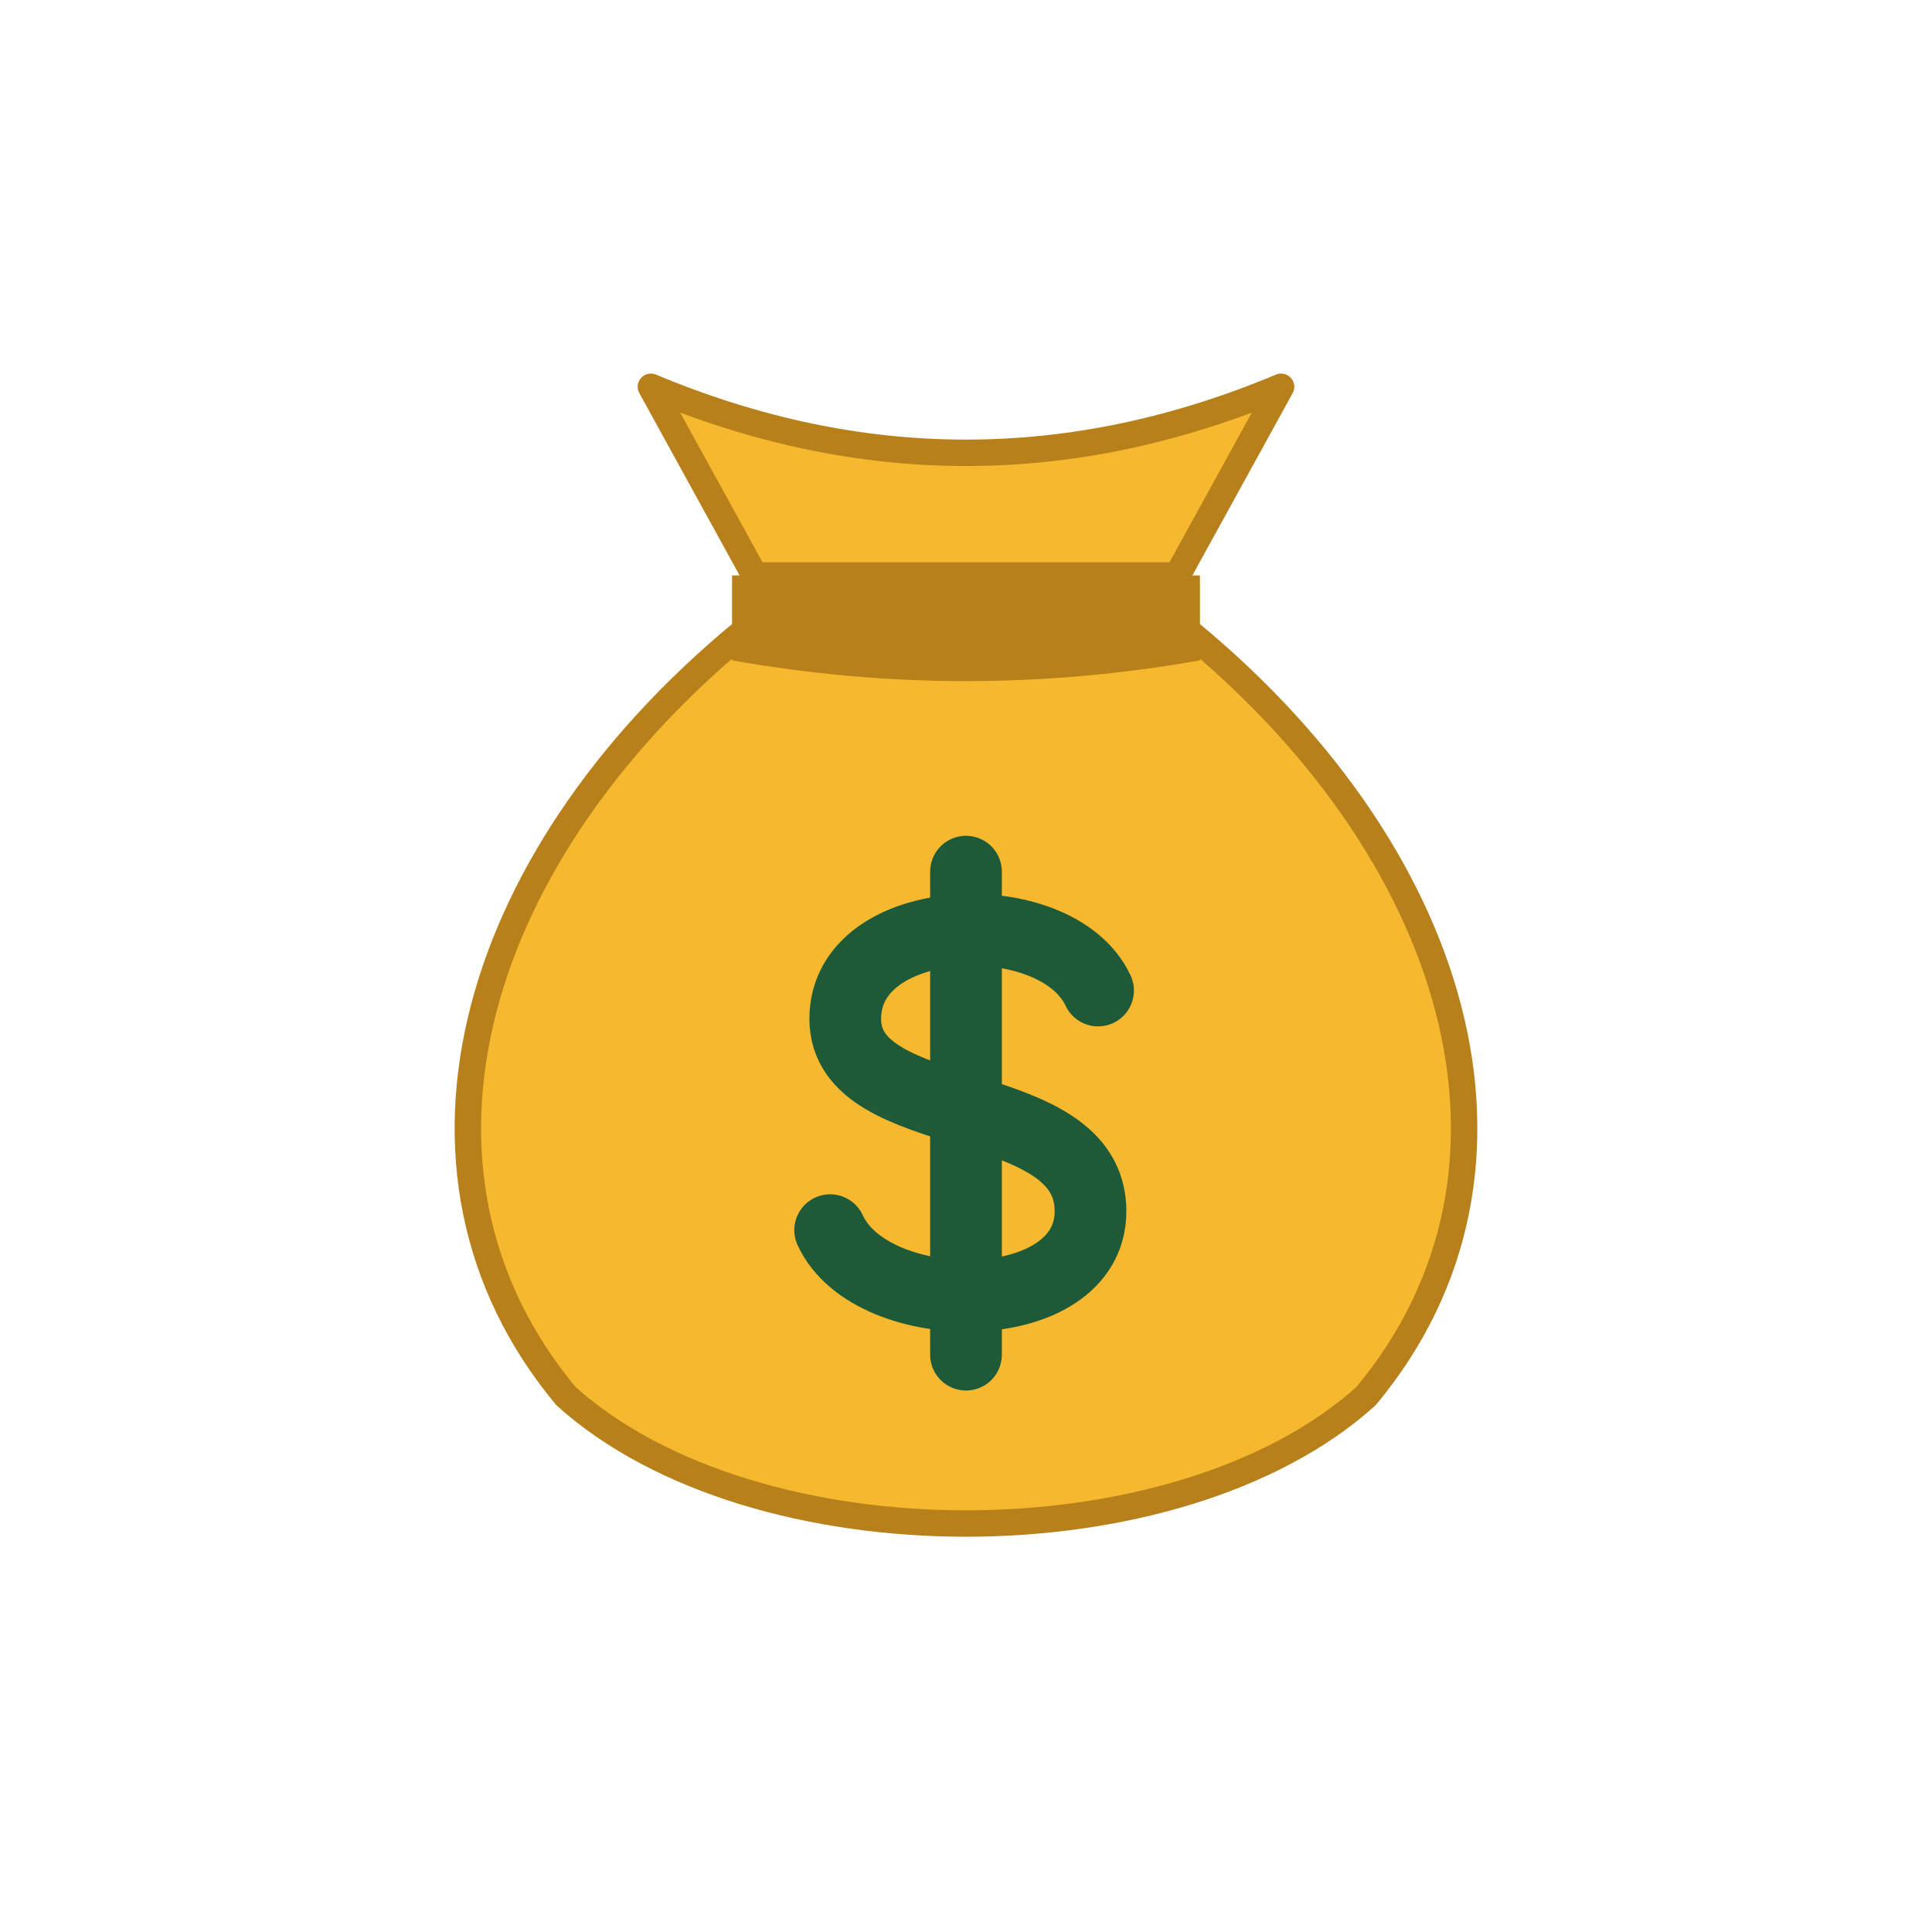
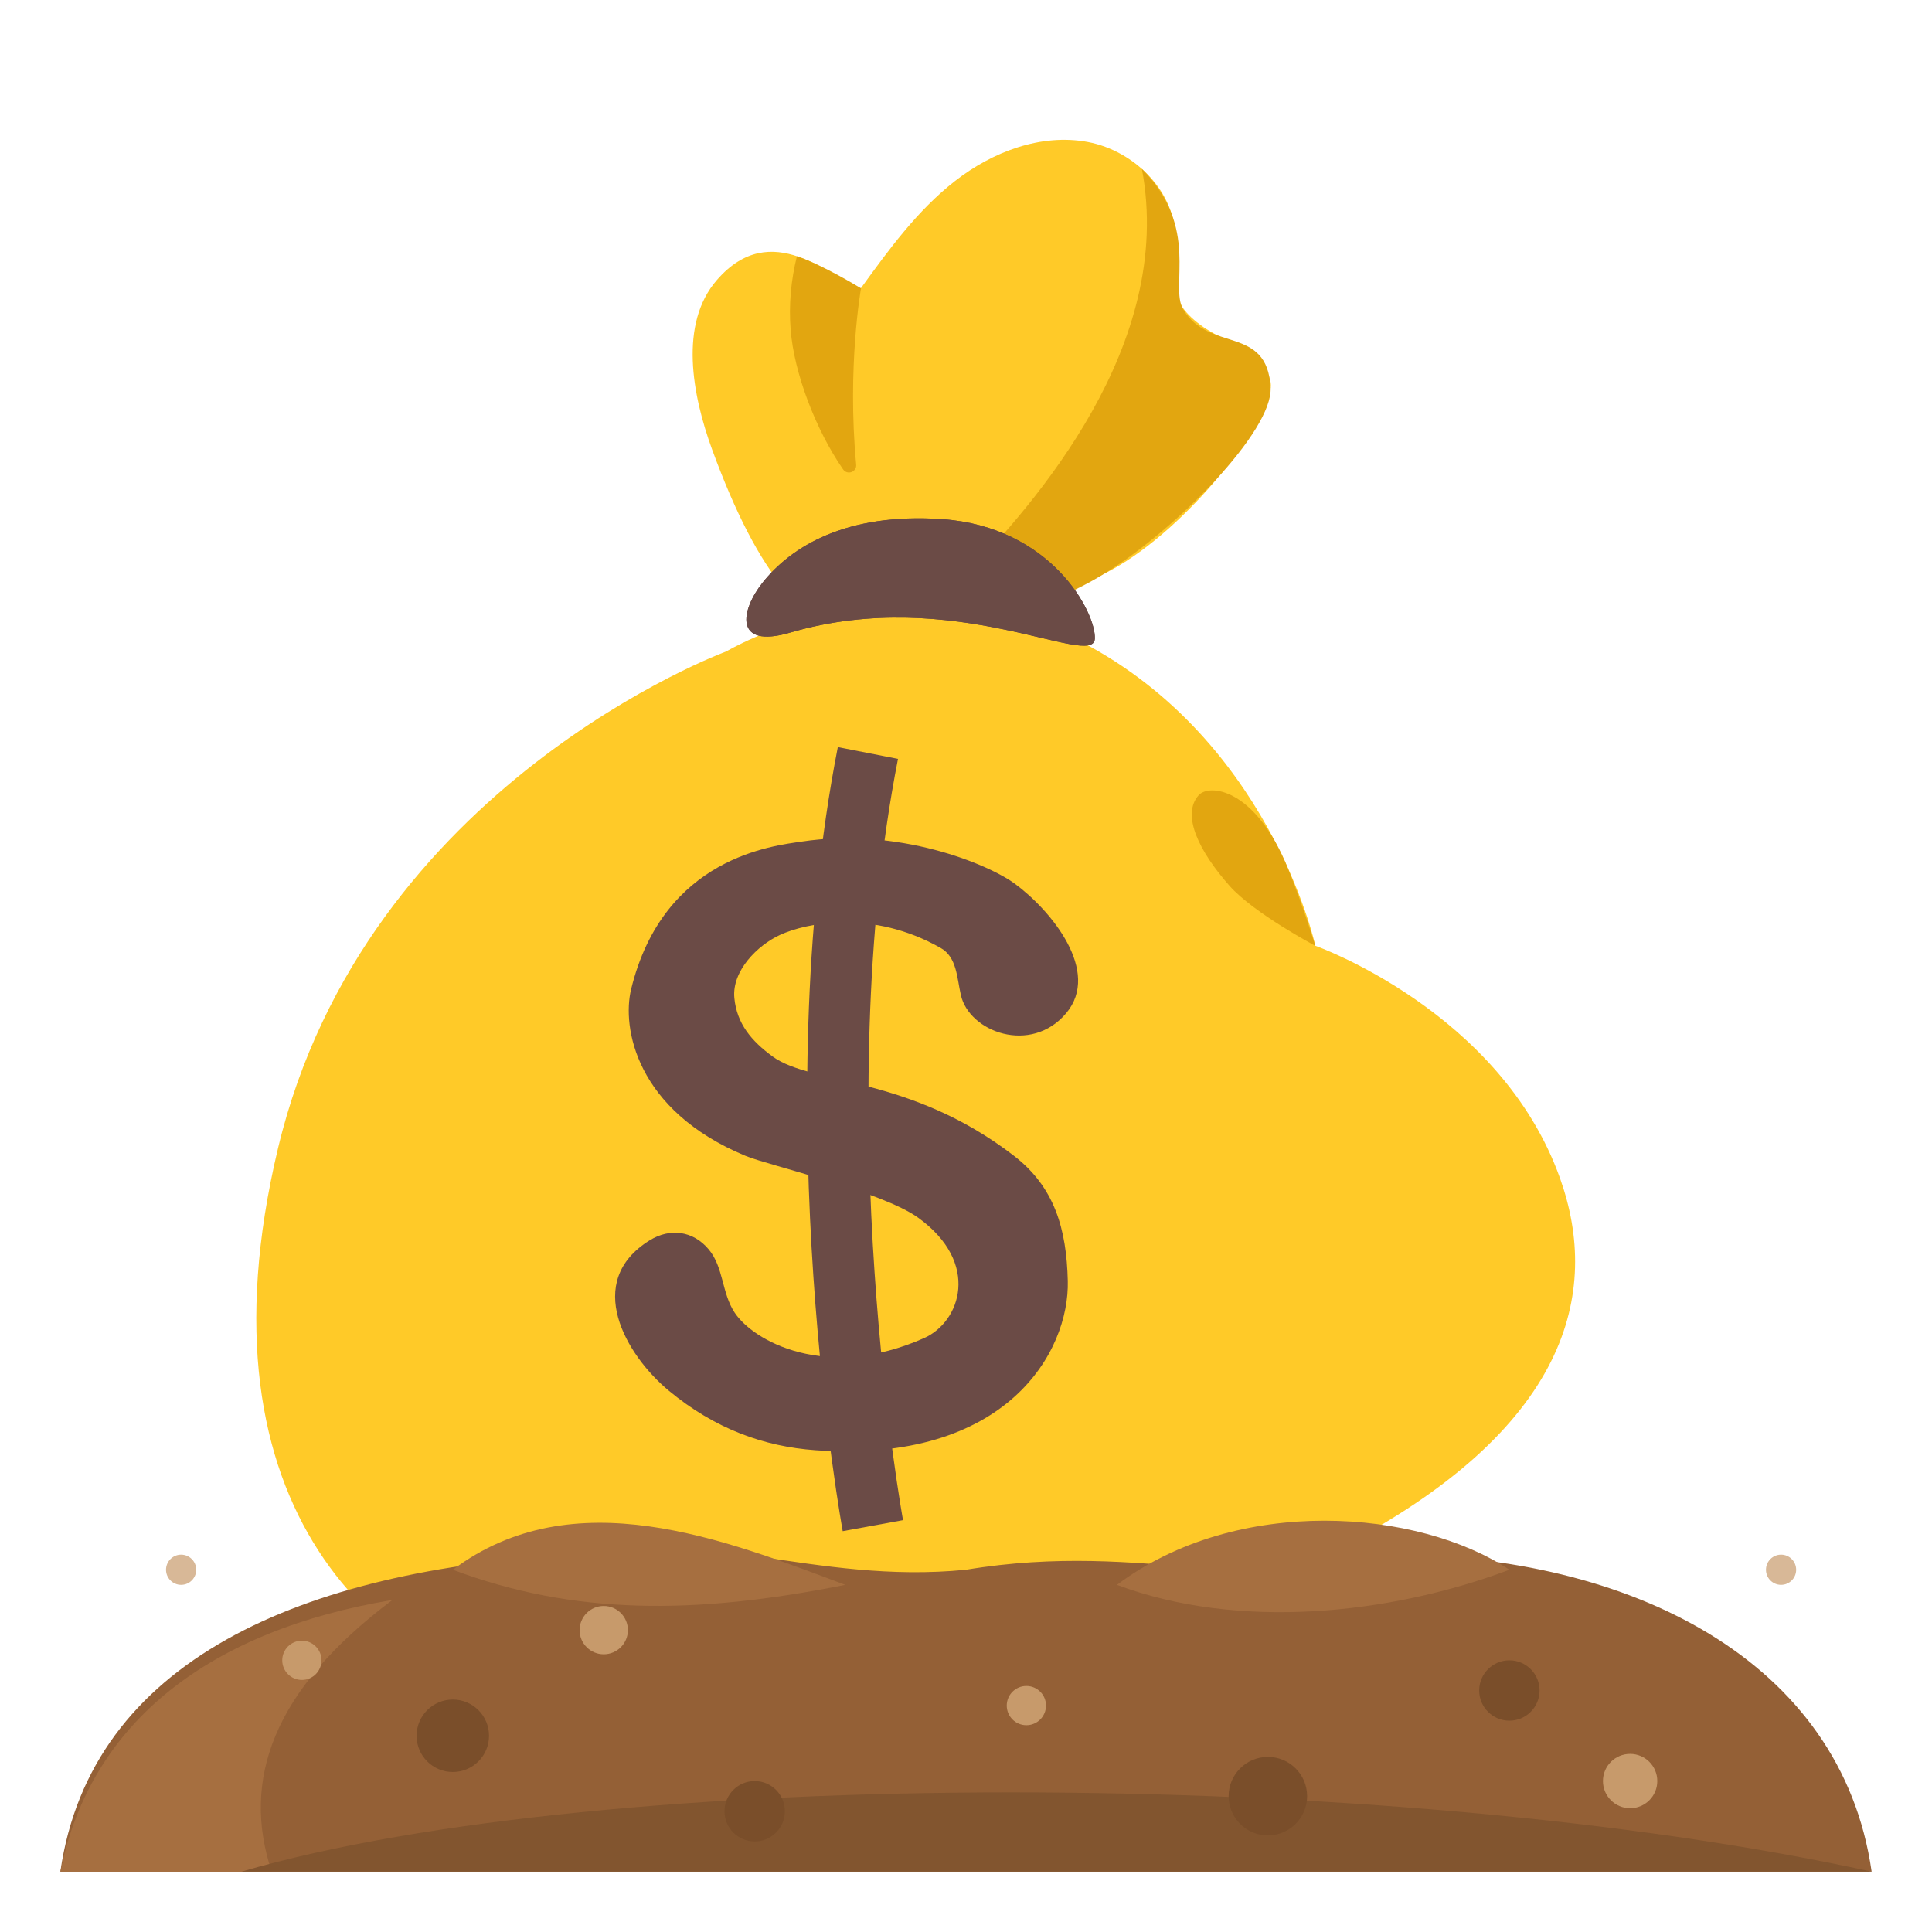
- <svg xmlns="http://www.w3.org/2000/svg" viewBox="0 0 1024 1024" width="1024" height="1024">
-   <g stroke-linejoin="round" stroke-linecap="round">
-     <path d="M400 330C250 450 200 620 300 740C400 830 624 830 724 740C824 620 774 450 624 330Z" fill="#f5b82e" stroke="#b8801a" stroke-width="14" />
-     <path d="M400 305L345 205Q512 275 679 205L624 305Z" fill="#f5b82e" stroke="#b8801a" stroke-width="14" />
-     <path d="M388 305H636V350Q512 372 388 350Z" fill="#b8801a" />
-     <path d="M582 525C560 478 448 482 448 540C448 598 578 578 578 642C578 700 462 700 440 652M512 462V718" fill="none" stroke="#1f5a38" stroke-width="38" />
+ <svg xmlns="http://www.w3.org/2000/svg" xmlns:xlink="http://www.w3.org/1999/xlink" viewBox="0 0 128 128" width="128" height="128">
+   <g transform="rotate(-14 64 100)">
+     <svg x="12" y="10" width="104" height="104" version="1.1" viewBox="0 0 128 128" style="enable-background:new 0 0 128 128;" xml:space="preserve">
+       <g id="Layer_1" style="display:none;">
+         <linearGradient id="SVGID_1_" gradientUnits="userSpaceOnUse" x1="63.888" y1="123.969" x2="63.888" y2="4.018">
+           <stop offset="0" style="stop-color:#FFB74D" />
+           <stop offset="1" style="stop-color:#FFE0B2" />
+         </linearGradient>
+         <path style="display:inline;fill:url(#SVGID_1_);" d="M107.8,75.85c-1.58-2.84-3.49-5.53-5.48-8.11c-2.92-3.8-6.04-7.45-8.71-11.42   c-2.67-3.96-4.69-8.13-8.1-11.6c-3.07-3.22-6.95-5.39-11.04-6.33c-1.54-0.55-2.96-1.48-3.98-2.47H71v-3.99h-0.76   c0.01-1,0.12-1.32,0.35-1.89c1.55-4.45,2.97-8.86,4.52-13.31c0.36-1.08,0.71-2.09,1.43-2.93c0.83-1.08,2.14-1.83,3.09-2.91   c0.95-1.08,1.31-2.9,0.12-3.86c-2.02-0.36-4.16-0.13-6.07,0.72c0.59-1.08-0.12-2.53-1.19-3.13c-1.07-0.6-2.38-0.6-3.57-0.6   c-2.86,0-5.83,0.12-8.68,0.12c-1.31,0-2.86,0.12-3.69,1.08c-0.48,0.48-0.59,1.08-1.07,1.56c-1.31,1.44-3.57,0.96-5.47,0.6   s-4.4-0.12-5,1.8c-0.12,0.72,0,1.32,0.12,2.04c1.55,6.25,4.37,13.22,8.17,18.38c0.61,1.01,0.66,1.32,1.03,2.32H54v3.54   c0,0.54-2.15,1.48-2.55,1.7c-4.71,2.57-8.98,6.85-12.75,10.61c-3.99,3.97-7.63,8.28-10.89,12.87   c-5.38,7.57-11.08,16.46-11.71,25.93c-0.34,5.03,0.76,10.3,3.31,14.67c2.93,5.02,7.48,9.22,11.94,12.89   c4.45,3.66,9.65,6.43,15.18,8.06c0.06,0.02,0.11,0.03,0.17,0.05c11.8,3.45,25.38,1.33,36.69-3.03c7.62-2.94,14.37-7.4,20.24-13.07   c2.98-2.88,5.55-6.26,6.97-10.15C113.08,89.1,111.26,82.06,107.8,75.85z" />
+         <g style="display:inline;opacity:0.2;">
+           <path style="fill:#424242;" d="M68.92,7.02c0.62,0,1.36,0,1.82,0.12c-0.19,0.93,0.06,1.92,0.73,2.64    c0.58,0.63,1.39,0.97,2.21,0.97c0.41,0,0.82-0.08,1.21-0.26c0.37-0.16,0.76-0.29,1.15-0.39c-0.61,0.5-1.27,1.08-1.84,1.81    c-1.01,1.22-1.5,2.53-1.93,3.83c-0.78,2.24-1.54,4.5-2.27,6.69c-0.72,2.15-1.47,4.38-2.23,6.56c-0.35,0.89-0.52,1.57-0.53,2.9    c-0.01,0.75,0.26,1.48,0.76,2.03v0.31c-0.11,0.17-0.21,0.35-0.29,0.55c-0.46,1.13-0.19,2.42,0.68,3.28    c1.39,1.36,3.19,2.48,5.07,3.15c0.11,0.04,0.23,0.07,0.34,0.1c3.62,0.83,6.92,2.72,9.57,5.5c2.15,2.19,3.73,4.77,5.41,7.49    c0.74,1.21,1.51,2.45,2.34,3.69c1.91,2.83,4.03,5.51,6.08,8.09c0.91,1.14,1.84,2.32,2.74,3.49c2.28,2.97,3.95,5.43,5.24,7.74    c3.61,6.49,4.48,12.43,2.58,17.66c-1.12,3.07-3.21,6.11-6.23,9.02c-5.74,5.54-12.21,9.72-19.24,12.43    c-7.71,2.97-15.63,4.55-22.9,4.55c-4.24,0-8.23-0.54-11.86-1.6l-0.16-0.05c-5.1-1.5-9.99-4.09-14.13-7.5    c-3.99-3.28-8.45-7.29-11.25-12.08c-2.18-3.74-3.21-8.34-2.9-12.96c0.56-8.42,5.7-16.7,11.16-24.4    c3.16-4.44,6.71-8.64,10.56-12.48l0.08-0.08c3.61-3.6,7.7-7.68,11.99-10.02c0.05-0.03,0.13-0.07,0.23-0.11    c1.73-0.85,3.89-1.91,3.89-4.22V33.3c0.38-0.74,0.44-1.61,0.15-2.4c-0.06-0.18-0.12-0.33-0.17-0.47c-0.28-0.8-0.49-1.34-1.12-2.37    c-0.05-0.08-0.1-0.15-0.15-0.22c-3.23-4.38-6.01-10.65-7.65-17.21l-0.01-0.04c-0.02-0.11-0.04-0.21-0.05-0.3    c0.14-0.02,0.31-0.04,0.52-0.04c0.29,0,0.61,0.03,0.92,0.09l0.17,0.03c0.98,0.19,2.09,0.4,3.25,0.4c2,0,3.61-0.64,4.79-1.91    c0.5-0.52,0.79-1.05,0.98-1.4c0.03-0.05,0.06-0.11,0.09-0.16c0.15-0.05,0.54-0.15,1.51-0.15c1.46,0,2.96-0.03,4.4-0.06    C66.06,7.05,67.52,7.02,68.92,7.02 M68.92,4.02c-2.86,0-5.83,0.12-8.68,0.12c-1.31,0-2.86,0.12-3.69,1.08    c-0.48,0.48-0.59,1.08-1.07,1.56c-0.68,0.75-1.61,0.98-2.61,0.98c-0.94,0-1.94-0.2-2.86-0.38c-0.47-0.09-0.97-0.14-1.47-0.14    c-1.54,0-3.07,0.49-3.52,1.94c-0.12,0.72,0,1.32,0.12,2.04c1.55,6.25,4.37,13.22,8.17,18.38c0.61,1.01,0.66,1.32,1.03,2.32H54    v3.54c0,0.54-2.15,1.48-2.55,1.7c-4.71,2.57-8.98,6.85-12.75,10.61c-3.99,3.97-7.63,8.28-10.89,12.87    c-5.38,7.57-11.08,16.47-11.71,25.93c-0.34,5.03,0.76,10.3,3.31,14.67c2.93,5.02,7.48,9.22,11.94,12.89    c4.45,3.66,9.65,6.43,15.18,8.06c0.06,0.02,0.11,0.03,0.17,0.05c4.08,1.19,8.37,1.72,12.71,1.72c8.21,0,16.58-1.89,23.98-4.75    c7.62-2.94,14.37-7.4,20.24-13.07c2.98-2.88,5.55-6.26,6.97-10.15c2.51-6.9,0.68-13.94-2.78-20.15c-1.58-2.84-3.49-5.53-5.48-8.11    c-2.92-3.8-6.04-7.45-8.71-11.42c-2.67-3.96-4.69-8.13-8.1-11.6c-3.07-3.22-6.95-5.39-11.04-6.33c-1.54-0.55-2.96-1.48-3.98-2.47    H71v-3.99h-0.76c0.01-1,0.12-1.32,0.35-1.89c1.55-4.45,2.97-8.86,4.52-13.31c0.36-1.08,0.71-2.09,1.43-2.93    c0.83-1.08,2.14-1.83,3.09-2.91c0.95-1.08,1.31-2.9,0.12-3.86c-0.61-0.11-1.23-0.16-1.86-0.16c-1.44,0-2.88,0.29-4.21,0.88    c0.59-1.08-0.12-2.53-1.19-3.13C71.42,4.02,70.11,4.02,68.92,4.02L68.92,4.02z" />
+         </g>
+         <path style="display:inline;opacity:0.2;fill:#212121;" d="M65.17,35.14c-3.04-3.76-0.85-4.21-1.94-7.55   c-0.96-2.95-2.85-5.84-5.7-8.6c-0.07,0.31,0.36,1.62,0.4,1.93c0.72,3.03-0.56,5.99,0.74,9.06c1.05,2.47,3.43,3.7,6.13,6.06   C64.94,35.74,65.45,35.49,65.17,35.14z" />
+         <g style="display:inline;">
+           <path style="fill:#6D4C41;" d="M71.26,36.7H53.57c-1.48,0-2.69-1.21-2.69-2.69v0c0-1.48,1.21-2.69,2.69-2.69h17.69    c1.48,0,2.69,1.21,2.69,2.69v0C73.95,35.49,72.74,36.7,71.26,36.7z" />
+         </g>
+         <g style="display:inline;opacity:0.2;">
+           <g>
+             <path style="fill:#424242;" d="M71.26,32.32c0.93,0,1.69,0.76,1.69,1.69s-0.76,1.69-1.69,1.69H53.57c-0.93,0-1.69-0.76-1.69-1.69     s0.76-1.69,1.69-1.69H71.26 M71.26,31.32H53.57c-1.48,0-2.69,1.21-2.69,2.69s1.21,2.69,2.69,2.69h17.69     c1.48,0,2.69-1.21,2.69-2.69S72.74,31.32,71.26,31.32L71.26,31.32z" />
+           </g>
+         </g>
+         <linearGradient id="SVGID_3_" gradientUnits="userSpaceOnUse" x1="62.417" y1="112" x2="62.417" y2="50">
+           <stop offset="2.331792e-03" style="stop-color:#5D4037" />
+           <stop offset="1" style="stop-color:#795548" />
+         </linearGradient>
+         <path style="display:inline;fill:url(#SVGID_3_);" d="M77.39,92.77c0-2.28-0.44-4.26-1.3-5.96c-0.87-1.7-2.22-3.18-4.06-4.46   c-1.66-1.15-3.91-2.22-6.74-3.2l0.19-16.28c1.35,0.41,2.48,1.19,3.41,2.34c1.23,1.53,1.94,3.3,2.11,5.75   c0.05,0.7,0.6,1.04,1.31,1.04h3.32c0.74,0,1.35-0.39,1.31-1.12c-0.19-3.77-0.95-6.68-2.75-8.95C72.18,59.4,69,58,66,57.51v-5.59   c0-0.83-1.13-1.91-1.96-1.91h-1.81C61.41,50,61,51.09,61,51.91v4.1l-0.15,1.46c-3.58,0.43-6.46,1.77-8.5,4.02   c-2.05,2.25-3.11,5.14-3.11,8.66c0,3.46,1.03,6.31,3.12,8.55c1.79,1.92,4.48,3.52,8.08,4.82l-0.19,16.7   c-1.87-0.31-3.38-1.06-4.54-2.24c-1.36-1.39-2.13-3.35-2.31-5.77c-0.05-0.67-0.63-1.22-1.3-1.22h-3.35c-0.74,0-1.35,0.66-1.31,1.4   c0.22,3.62,1.24,6.56,3.26,8.77c2.27,2.48,5.29,3.92,9.29,4.29v4.66c0,0.83,0.86,1.89,1.69,1.89h1.78c0.83,0,1.54-1.06,1.54-1.89   v-3.29l0-1.36c3.92-0.41,6.96-1.72,9.14-3.93C76.31,99.32,77.39,96.4,77.39,92.77z M57.31,75.29c-1.43-1.3-2.14-3.05-2.14-5.24   c0-2.37,0.68-4.21,2.03-5.53c0.89-0.87,2.05-1.45,3.47-1.75L60.5,77.32C59.16,76.68,58.09,76,57.31,75.29z M69.02,98.37   c-1.06,0.89-2.39,1.49-3.98,1.79l0.18-14.89c1.81,0.8,3.2,1.66,4.14,2.57c1.38,1.35,2.08,3.02,2.08,4.99   C71.43,95.17,70.63,97.02,69.02,98.37z" />
+       </g>
+       <g id="Layer_1_copy">
+         <g>
+           <linearGradient id="SVGID_4_" gradientUnits="userSpaceOnUse" x1="90.788" y1="52.233" x2="90.788" y2="52.233" gradientTransform="matrix(0.9922 0.1244 -0.1244 0.9922 -16.4787 -22.858)">
+             <stop offset="2.331792e-03" style="stop-color:#5D4037" />
+             <stop offset="1" style="stop-color:#795548" />
+           </linearGradient>
+           <path style="fill:none;stroke:url(#SVGID_4_);stroke-width:6.521;stroke-linecap:round;stroke-miterlimit:10;" d="M67.11,40.26" />
+           <g>
+             <g>
+               <path style="fill:#FFCA28;" d="M93.46,39.45c6.71-1.49,15.45-8.15,16.78-11.43c0.78-1.92-3.11-4.92-4.15-6.13      c-2.38-2.76-1.42-4.12-0.5-7.41c1.05-3.74-1.44-7.87-4.97-9.49c-3.53-1.62-7.75-1.11-11.3,0.47s-6.58,4.12-9.55,6.62      c-2.17-1.37-5.63-7.42-11.23-3.49c-3.87,2.71-4.22,8.61-3.72,13.32c1.17,10.87,3.85,16.51,8.9,18.03      C80.1,41.86,87.16,40.85,93.46,39.45z" />
+               <path style="fill:#E2A610;" d="M104.36,8.18c-0.85,14.65-15.14,24.37-21.92,28.65l4.4,3.78c0,0,2.79,0.06,6.61-1.16      c6.55-2.08,16.12-7.96,16.78-11.43c0.97-5.05-4.21-3.95-5.38-7.94C104.24,17.97,107.82,13.98,104.36,8.18z" />
+               <path style="fill:#E2A610;" d="M79.78,12.09c0,0-2.55-2.61-4.44-3.8c-0.94,1.77-1.61,3.69-1.94,5.67      c-0.59,3.48,0,8.42,1.39,12.1c0.22,0.57,1.04,0.48,1.13-0.12C77.12,18.03,79.78,12.09,79.78,12.09z" />
+             </g>
+             <path style="fill:#FFCA28;" d="M61.96,38.16c0,0-31.19,3.37-45.26,30.45s-2.11,43.5,10.55,49.48     c12.66,5.98,44.56,8.09,65.31,3.17s25.94-15.12,24.97-24.97c-1.41-14.38-14.77-23.22-14.77-23.22s0.53-17.76-13.25-29.29     C77.28,33.54,61.96,38.16,61.96,38.16z" />
+           </g>
+           <path style="fill:#6B4B46;" d="M74.76,83.73c-6.69-8.44-14.59-9.57-17.12-12.6c-1.38-1.65-2.19-3.32-1.88-5.39    c0.33-2.2,2.88-3.72,4.86-4.09c2.31-0.44,7.82-0.21,12.45,4.2c1.1,1.04,0.7,2.66,0.67,4.11c-0.08,3.11,4.37,6.13,7.97,3.53    c3.61-2.61,0.84-8.42-1.49-11.24c-1.76-2.13-8.14-6.82-16.07-7.56c-2.23-0.21-11.2-1.54-16.38,8.31    c-1.49,2.83-2.04,9.67,5.76,15.45c1.63,1.21,10.09,5.51,12.44,8.3c4.07,4.83,1.28,9.08-1.9,9.64c-8.67,1.52-13.58-3.17-14.49-5.74    c-0.65-1.83,0.03-3.81-0.81-5.53c-0.86-1.77-2.62-2.47-4.48-1.88c-6.1,1.94-4.16,8.61-1.46,12.28c2.89,3.93,6.44,6.3,10.43,7.6    c14.89,4.85,22.05-2.81,23.3-8.42C77.48,90.59,77.38,87.03,74.76,83.73z" />
+           <path style="fill:none;stroke:#6B4B46;stroke-width:5;stroke-miterlimit:10;" d="M71.16,48.99    c-12.67,27.06-14.85,61.23-14.85,61.23" />
+           <path style="fill:#6D4C41;" d="M81.67,31.96c8.44,2.75,10.31,10.38,9.7,12.46c-0.73,2.44-10.08-7.06-23.98-6.49    c-4.86,0.2-3.45-2.78-1.2-4.5C69.16,31.16,74.15,29.52,81.67,31.96z" />
+           <path style="fill:#6B4B46;" d="M81.67,31.96c8.44,2.75,10.31,10.38,9.7,12.46c-0.73,2.44-10.08-7.06-23.98-6.49    c-4.86,0.2-3.45-2.78-1.2-4.5C69.16,31.16,74.15,29.52,81.67,31.96z" />
+         </g>
+         <path style="fill:#E2A610;" d="M96.49,58.86c1.06-0.73,4.62,0.53,5.62,7.5c0.49,3.41,0.64,6.71,0.64,6.71s-4.2-3.77-5.59-6.42   C95.41,63.3,94.73,60.06,96.49,58.86z" />
+       </g>
+       <g id="Layer_2" style="display:none;">
+         <g style="display:inline;">
+           <g style="opacity:0.6;">
+             <circle style="opacity:0.61;fill:none;stroke:#000000;stroke-width:0.263;stroke-miterlimit:10;" cx="64" cy="64" r="28" />
+             <line style="opacity:0.61;fill:none;stroke:#000000;stroke-miterlimit:10;" x1="83.5" y1="0" x2="83.5" y2="128" />
+             <line style="opacity:0.61;fill:none;stroke:#000000;stroke-miterlimit:10;" x1="43.5" y1="0" x2="43.5" y2="128" />
+             <line style="opacity:0.61;fill:none;stroke:#000000;stroke-miterlimit:10;" x1="63.5" y1="0" x2="63.5" y2="128" />
+             <line style="opacity:0.61;fill:none;stroke:#000000;stroke-miterlimit:10;" x1="128" y1="64.5" x2="0" y2="64.5" />
+             <line style="opacity:0.61;fill:none;stroke:#000000;stroke-miterlimit:10;" x1="128" y1="44.5" x2="0" y2="44.5" />
+             <line style="opacity:0.61;fill:none;stroke:#000000;stroke-miterlimit:10;" x1="128" y1="83.5" x2="0" y2="83.5" />
+             <line style="opacity:0.61;fill:none;stroke:#000000;stroke-width:0.25;stroke-miterlimit:10;" x1="128" y1="128" x2="0" y2="0" />
+             <line style="opacity:0.61;fill:none;stroke:#000000;stroke-width:0.25;stroke-miterlimit:10;" x1="0" y1="128" x2="128" y2="0" />
+             <g style="opacity:0.61;">
+               <g>
+                 <path d="M64,4.26c32.94,0,59.74,26.8,59.74,59.74S96.94,123.74,64,123.74S4.26,96.94,4.26,64S31.06,4.26,64,4.26 M64,4       C30.86,4,4,30.86,4,64s26.86,60,60,60s60-26.86,60-60S97.14,4,64,4L64,4z" />
+               </g>
+             </g>
+             <path style="opacity:0.61;fill:none;stroke:#000000;stroke-miterlimit:10;" d="M115.5,108.47c0,4.43-3.59,8.03-8.03,8.03H19.53     c-4.43,0-8.03-3.59-8.03-8.03V20.53c0-4.43,3.59-8.03,8.03-8.03h87.94c4.43,0,8.03,3.59,8.03,8.03V108.47z" />
+             <path style="opacity:0.61;fill:none;stroke:#000000;stroke-miterlimit:10;" d="M107.5,116.5c0,4.42-3.58,8-8,8h-72     c-4.42,0-8-3.58-8-8v-104c0-4.42,3.58-8,8-8h72c4.42,0,8,3.58,8,8V116.5z" />
+             <path style="opacity:0.61;fill:none;stroke:#000000;stroke-miterlimit:10;" d="M123.5,98.27c0,5.65-4.58,10.23-10.23,10.23H13.73     c-5.65,0-10.23-4.58-10.23-10.23V30.73c0-5.65,4.58-10.23,10.23-10.23h99.54c5.65,0,10.23,4.58,10.23,10.23V98.27z" />
+           </g>
+           <g>
+             <g style="opacity:0.2;">
+               <defs>
+                 <rect id="SVGID_2_" x="0" style="opacity:0.2;" width="128" height="128" />
+               </defs>
+               <clipPath id="SVGID_5_">
+                 <use xlink:href="#SVGID_2_" style="overflow:visible;" />
+               </clipPath>
+               <g style="clip-path:url(#SVGID_5_);">
+                 <g>
+                   <line style="fill:none;stroke:#000000;stroke-miterlimit:10;" x1="-28.5" y1="160" x2="-28.5" y2="-32" />
+                   <line style="fill:none;stroke:#000000;stroke-miterlimit:10;" x1="-24.5" y1="160" x2="-24.5" y2="-32" />
+                   <line style="fill:none;stroke:#000000;stroke-miterlimit:10;" x1="-20.5" y1="160" x2="-20.5" y2="-32" />
+                   <line style="fill:none;stroke:#000000;stroke-miterlimit:10;" x1="-16.5" y1="160" x2="-16.5" y2="-32" />
+                   <line style="fill:none;stroke:#000000;stroke-miterlimit:10;" x1="-12.5" y1="160" x2="-12.5" y2="-32" />
+                   <line style="fill:none;stroke:#000000;stroke-miterlimit:10;" x1="-8.5" y1="160" x2="-8.5" y2="-32" />
+                   <line style="fill:none;stroke:#000000;stroke-miterlimit:10;" x1="-4.5" y1="160" x2="-4.5" y2="-32" />
+                   <line style="fill:none;stroke:#000000;stroke-miterlimit:10;" x1="-0.5" y1="160" x2="-0.5" y2="-32" />
+                   <line style="fill:none;stroke:#000000;stroke-miterlimit:10;" x1="3.5" y1="160" x2="3.5" y2="-32" />
+                   <line style="fill:none;stroke:#000000;stroke-miterlimit:10;" x1="7.5" y1="160" x2="7.5" y2="-32" />
+                   <line style="fill:none;stroke:#000000;stroke-miterlimit:10;" x1="11.5" y1="160" x2="11.5" y2="-32" />
+                   <line style="fill:none;stroke:#000000;stroke-miterlimit:10;" x1="15.5" y1="160" x2="15.5" y2="-32" />
+                   <line style="fill:none;stroke:#000000;stroke-miterlimit:10;" x1="19.5" y1="160" x2="19.5" y2="-32" />
+                   <line style="fill:none;stroke:#000000;stroke-miterlimit:10;" x1="23.5" y1="160" x2="23.5" y2="-32" />
+                   <line style="fill:none;stroke:#000000;stroke-miterlimit:10;" x1="27.5" y1="160" x2="27.5" y2="-32" />
+                   <line style="fill:none;stroke:#000000;stroke-miterlimit:10;" x1="31.5" y1="160" x2="31.5" y2="-32" />
+                   <line style="fill:none;stroke:#000000;stroke-miterlimit:10;" x1="35.5" y1="160" x2="35.5" y2="-32" />
+                   <line style="fill:none;stroke:#000000;stroke-miterlimit:10;" x1="39.5" y1="160" x2="39.5" y2="-32" />
+                   <line style="fill:none;stroke:#000000;stroke-miterlimit:10;" x1="43.5" y1="160" x2="43.5" y2="-32" />
+                   <line style="fill:none;stroke:#000000;stroke-miterlimit:10;" x1="47.5" y1="160" x2="47.5" y2="-32" />
+                   <line style="fill:none;stroke:#000000;stroke-miterlimit:10;" x1="51.5" y1="160" x2="51.5" y2="-32" />
+                   <line style="fill:none;stroke:#000000;stroke-miterlimit:10;" x1="55.5" y1="160" x2="55.5" y2="-32" />
+                   <line style="fill:none;stroke:#000000;stroke-miterlimit:10;" x1="59.5" y1="160" x2="59.5" y2="-32" />
+                   <line style="fill:none;stroke:#000000;stroke-miterlimit:10;" x1="63.5" y1="160" x2="63.5" y2="-32" />
+                   <line style="fill:none;stroke:#000000;stroke-miterlimit:10;" x1="67.5" y1="160" x2="67.5" y2="-32" />
+                   <line style="fill:none;stroke:#000000;stroke-miterlimit:10;" x1="71.5" y1="160" x2="71.5" y2="-32" />
+                   <line style="fill:none;stroke:#000000;stroke-miterlimit:10;" x1="75.5" y1="160" x2="75.5" y2="-32" />
+                   <line style="fill:none;stroke:#000000;stroke-miterlimit:10;" x1="79.5" y1="160" x2="79.5" y2="-32" />
+                   <line style="fill:none;stroke:#000000;stroke-miterlimit:10;" x1="83.5" y1="160" x2="83.5" y2="-32" />
+                   <line style="fill:none;stroke:#000000;stroke-miterlimit:10;" x1="87.5" y1="160" x2="87.5" y2="-32" />
+                   <line style="fill:none;stroke:#000000;stroke-miterlimit:10;" x1="91.5" y1="160" x2="91.5" y2="-32" />
+                   <line style="fill:none;stroke:#000000;stroke-miterlimit:10;" x1="95.5" y1="160" x2="95.5" y2="-32" />
+                   <line style="fill:none;stroke:#000000;stroke-miterlimit:10;" x1="99.5" y1="160" x2="99.5" y2="-32" />
+                   <line style="fill:none;stroke:#000000;stroke-miterlimit:10;" x1="103.5" y1="160" x2="103.5" y2="-32" />
+                   <line style="fill:none;stroke:#000000;stroke-miterlimit:10;" x1="107.5" y1="160" x2="107.5" y2="-32" />
+                   <line style="fill:none;stroke:#000000;stroke-miterlimit:10;" x1="111.5" y1="160" x2="111.5" y2="-32" />
+                   <line style="fill:none;stroke:#000000;stroke-miterlimit:10;" x1="115.5" y1="160" x2="115.5" y2="-32" />
+                   <line style="fill:none;stroke:#000000;stroke-miterlimit:10;" x1="119.5" y1="160" x2="119.5" y2="-32" />
+                   <line style="fill:none;stroke:#000000;stroke-miterlimit:10;" x1="123.5" y1="160" x2="123.5" y2="-32" />
+                   <line style="fill:none;stroke:#000000;stroke-miterlimit:10;" x1="127.5" y1="160" x2="127.5" y2="-32" />
+                   <line style="fill:none;stroke:#000000;stroke-miterlimit:10;" x1="131.5" y1="160" x2="131.5" y2="-32" />
+                   <line style="fill:none;stroke:#000000;stroke-miterlimit:10;" x1="135.5" y1="160" x2="135.5" y2="-32" />
+                   <line style="fill:none;stroke:#000000;stroke-miterlimit:10;" x1="136.5" y1="166" x2="136.5" y2="-26" />
+                   <line style="fill:none;stroke:#000000;stroke-miterlimit:10;" x1="143.5" y1="160" x2="143.5" y2="-32" />
+                   <line style="fill:none;stroke:#000000;stroke-miterlimit:10;" x1="147.5" y1="160" x2="147.5" y2="-32" />
+                   <line style="fill:none;stroke:#000000;stroke-miterlimit:10;" x1="151.5" y1="160" x2="151.5" y2="-32" />
+                   <line style="fill:none;stroke:#000000;stroke-miterlimit:10;" x1="155.5" y1="160" x2="155.5" y2="-32" />
+                 </g>
+                 <g>
+                   <line style="fill:none;stroke:#000000;stroke-miterlimit:10;" x1="-32" y1="-27.5" x2="160" y2="-27.5" />
+                   <line style="fill:none;stroke:#000000;stroke-miterlimit:10;" x1="-32" y1="-23.5" x2="160" y2="-23.5" />
+                   <line style="fill:none;stroke:#000000;stroke-miterlimit:10;" x1="-32" y1="-19.5" x2="160" y2="-19.5" />
+                   <line style="fill:none;stroke:#000000;stroke-miterlimit:10;" x1="-32" y1="-15.5" x2="160" y2="-15.5" />
+                   <line style="fill:none;stroke:#000000;stroke-miterlimit:10;" x1="-32" y1="-11.5" x2="160" y2="-11.5" />
+                   <line style="fill:none;stroke:#000000;stroke-miterlimit:10;" x1="-32" y1="-7.5" x2="160" y2="-7.5" />
+                   <line style="fill:none;stroke:#000000;stroke-miterlimit:10;" x1="-32" y1="-3.5" x2="160" y2="-3.5" />
+                   <line style="fill:none;stroke:#000000;stroke-miterlimit:10;" x1="-32" y1="0.5" x2="160" y2="0.5" />
+                   <line style="fill:none;stroke:#000000;stroke-miterlimit:10;" x1="-32" y1="4.5" x2="160" y2="4.5" />
+                   <line style="fill:none;stroke:#000000;stroke-miterlimit:10;" x1="-32" y1="8.5" x2="160" y2="8.5" />
+                   <line style="fill:none;stroke:#000000;stroke-miterlimit:10;" x1="-32" y1="12.5" x2="160" y2="12.5" />
+                   <line style="fill:none;stroke:#000000;stroke-miterlimit:10;" x1="-32" y1="16.5" x2="160" y2="16.5" />
+                   <line style="fill:none;stroke:#000000;stroke-miterlimit:10;" x1="-32" y1="20.5" x2="160" y2="20.5" />
+                   <line style="fill:none;stroke:#000000;stroke-miterlimit:10;" x1="-32" y1="24.5" x2="160" y2="24.5" />
+                   <line style="fill:none;stroke:#000000;stroke-miterlimit:10;" x1="-32" y1="28.5" x2="160" y2="28.5" />
+                   <line style="fill:none;stroke:#000000;stroke-miterlimit:10;" x1="-32" y1="32.5" x2="160" y2="32.5" />
+                   <line style="fill:none;stroke:#000000;stroke-miterlimit:10;" x1="-32" y1="36.5" x2="160" y2="36.5" />
+                   <line style="fill:none;stroke:#000000;stroke-miterlimit:10;" x1="-32" y1="40.5" x2="160" y2="40.5" />
+                   <line style="fill:none;stroke:#000000;stroke-miterlimit:10;" x1="-32" y1="44.5" x2="160" y2="44.5" />
+                   <line style="fill:none;stroke:#000000;stroke-miterlimit:10;" x1="-32" y1="48.5" x2="160" y2="48.5" />
+                   <line style="fill:none;stroke:#000000;stroke-miterlimit:10;" x1="-32" y1="52.5" x2="160" y2="52.5" />
+                   <line style="fill:none;stroke:#000000;stroke-miterlimit:10;" x1="-32" y1="56.5" x2="160" y2="56.5" />
+                   <line style="fill:none;stroke:#000000;stroke-miterlimit:10;" x1="-32" y1="60.5" x2="160" y2="60.5" />
+                   <line style="fill:none;stroke:#000000;stroke-miterlimit:10;" x1="-32" y1="64.5" x2="160" y2="64.5" />
+                   <line style="fill:none;stroke:#000000;stroke-miterlimit:10;" x1="-32" y1="68.5" x2="160" y2="68.5" />
+                   <line style="fill:none;stroke:#000000;stroke-miterlimit:10;" x1="-32" y1="72.5" x2="160" y2="72.5" />
+                   <line style="fill:none;stroke:#000000;stroke-miterlimit:10;" x1="-32" y1="76.5" x2="160" y2="76.5" />
+                   <line style="fill:none;stroke:#000000;stroke-miterlimit:10;" x1="-32" y1="80.5" x2="160" y2="80.5" />
+                   <line style="fill:none;stroke:#000000;stroke-miterlimit:10;" x1="-32" y1="84.5" x2="160" y2="84.5" />
+                   <line style="fill:none;stroke:#000000;stroke-miterlimit:10;" x1="-32" y1="88.5" x2="160" y2="88.5" />
+                   <line style="fill:none;stroke:#000000;stroke-miterlimit:10;" x1="-32" y1="92.5" x2="160" y2="92.5" />
+                   <line style="fill:none;stroke:#000000;stroke-miterlimit:10;" x1="-32" y1="96.5" x2="160" y2="96.5" />
+                   <line style="fill:none;stroke:#000000;stroke-miterlimit:10;" x1="-32" y1="100.5" x2="160" y2="100.5" />
+                   <line style="fill:none;stroke:#000000;stroke-miterlimit:10;" x1="-32" y1="104.5" x2="160" y2="104.5" />
+                   <line style="fill:none;stroke:#000000;stroke-miterlimit:10;" x1="-32" y1="108.5" x2="160" y2="108.5" />
+                   <line style="fill:none;stroke:#000000;stroke-miterlimit:10;" x1="-32" y1="112.5" x2="160" y2="112.5" />
+                   <line style="fill:none;stroke:#000000;stroke-miterlimit:10;" x1="-32" y1="116.5" x2="160" y2="116.5" />
+                   <line style="fill:none;stroke:#000000;stroke-miterlimit:10;" x1="-32" y1="120.5" x2="160" y2="120.5" />
+                   <line style="fill:none;stroke:#000000;stroke-miterlimit:10;" x1="-32" y1="124.5" x2="160" y2="124.5" />
+                   <line style="fill:none;stroke:#000000;stroke-miterlimit:10;" x1="-32" y1="128.5" x2="160" y2="128.5" />
+                   <line style="fill:none;stroke:#000000;stroke-miterlimit:10;" x1="-32" y1="132.5" x2="160" y2="132.5" />
+                   <line style="fill:none;stroke:#000000;stroke-miterlimit:10;" x1="-32" y1="136.5" x2="160" y2="136.5" />
+                   <line style="fill:none;stroke:#000000;stroke-miterlimit:10;" x1="-32" y1="140.5" x2="160" y2="140.5" />
+                   <line style="fill:none;stroke:#000000;stroke-miterlimit:10;" x1="-32" y1="144.5" x2="160" y2="144.5" />
+                   <line style="fill:none;stroke:#000000;stroke-miterlimit:10;" x1="-32" y1="148.5" x2="160" y2="148.5" />
+                   <line style="fill:none;stroke:#000000;stroke-miterlimit:10;" x1="-32" y1="152.5" x2="160" y2="152.5" />
+                   <line style="fill:none;stroke:#000000;stroke-miterlimit:10;" x1="-32" y1="156.5" x2="160" y2="156.5" />
+                 </g>
+                 <g>
+                   <path d="M160-32v192H-32V-32H160 M160-32H-32v192h192V-32L160-32z" />
+                 </g>
+               </g>
+             </g>
+             <g>
+               <rect x="0" style="opacity:0.3;fill:#F44336;" width="4" height="128" />
+               <rect x="124" style="opacity:0.3;fill:#F44336;" width="4" height="128" />
+               <rect x="62" y="-58" transform="matrix(-1.836970e-16 1 -1 -1.836970e-16 66 -62)" style="opacity:0.3;fill:#F44336;" width="4" height="120" />
+               <rect x="62" y="66" transform="matrix(-1.836970e-16 1 -1 -1.836970e-16 190 62)" style="opacity:0.3;fill:#F44336;" width="4" height="120" />
+             </g>
+           </g>
+         </g>
+       </g>
+     </svg>
+   </g>
+   <path d="M4 124C6 110 20 104 38 103C46 101 54 105 64 104C76 102 84 106 92 103C108 103 122 110 124 124Z" fill="#946036" />
+   <path d="M4 124C6 114 14 108 26 106C18 112 16 118 18 124Z" fill="#a66f40" />
+   <path d="M16 124C40 117 92 117 124 124Z" fill="#82552f" />
+   <path d="M30 104C38 98 48 102 56 105C46 107 38 107 30 104Z" fill="#a66f40" />
+   <path d="M74 105C82 99 94 100 100 104C92 107 82 108 74 105Z" fill="#a66f40" />
+   <g fill="#7a4e2a">
+     <circle cx="30" cy="115" r="2.4" />
+     <circle cx="100" cy="112" r="2" />
+     <circle cx="84" cy="119" r="2.6" />
+     <circle cx="50" cy="120" r="2" />
+   </g>
+   <g fill="#c79a6b">
+     <circle cx="40" cy="108" r="1.6" />
+     <circle cx="108" cy="118" r="1.8" />
+     <circle cx="68" cy="113" r="1.3" />
+     <circle cx="20" cy="110" r="1.3" />
+     <circle cx="12" cy="104" r="1" opacity="0.7" />
+     <circle cx="118" cy="104" r="1" opacity="0.7" />
  </g>
</svg>
